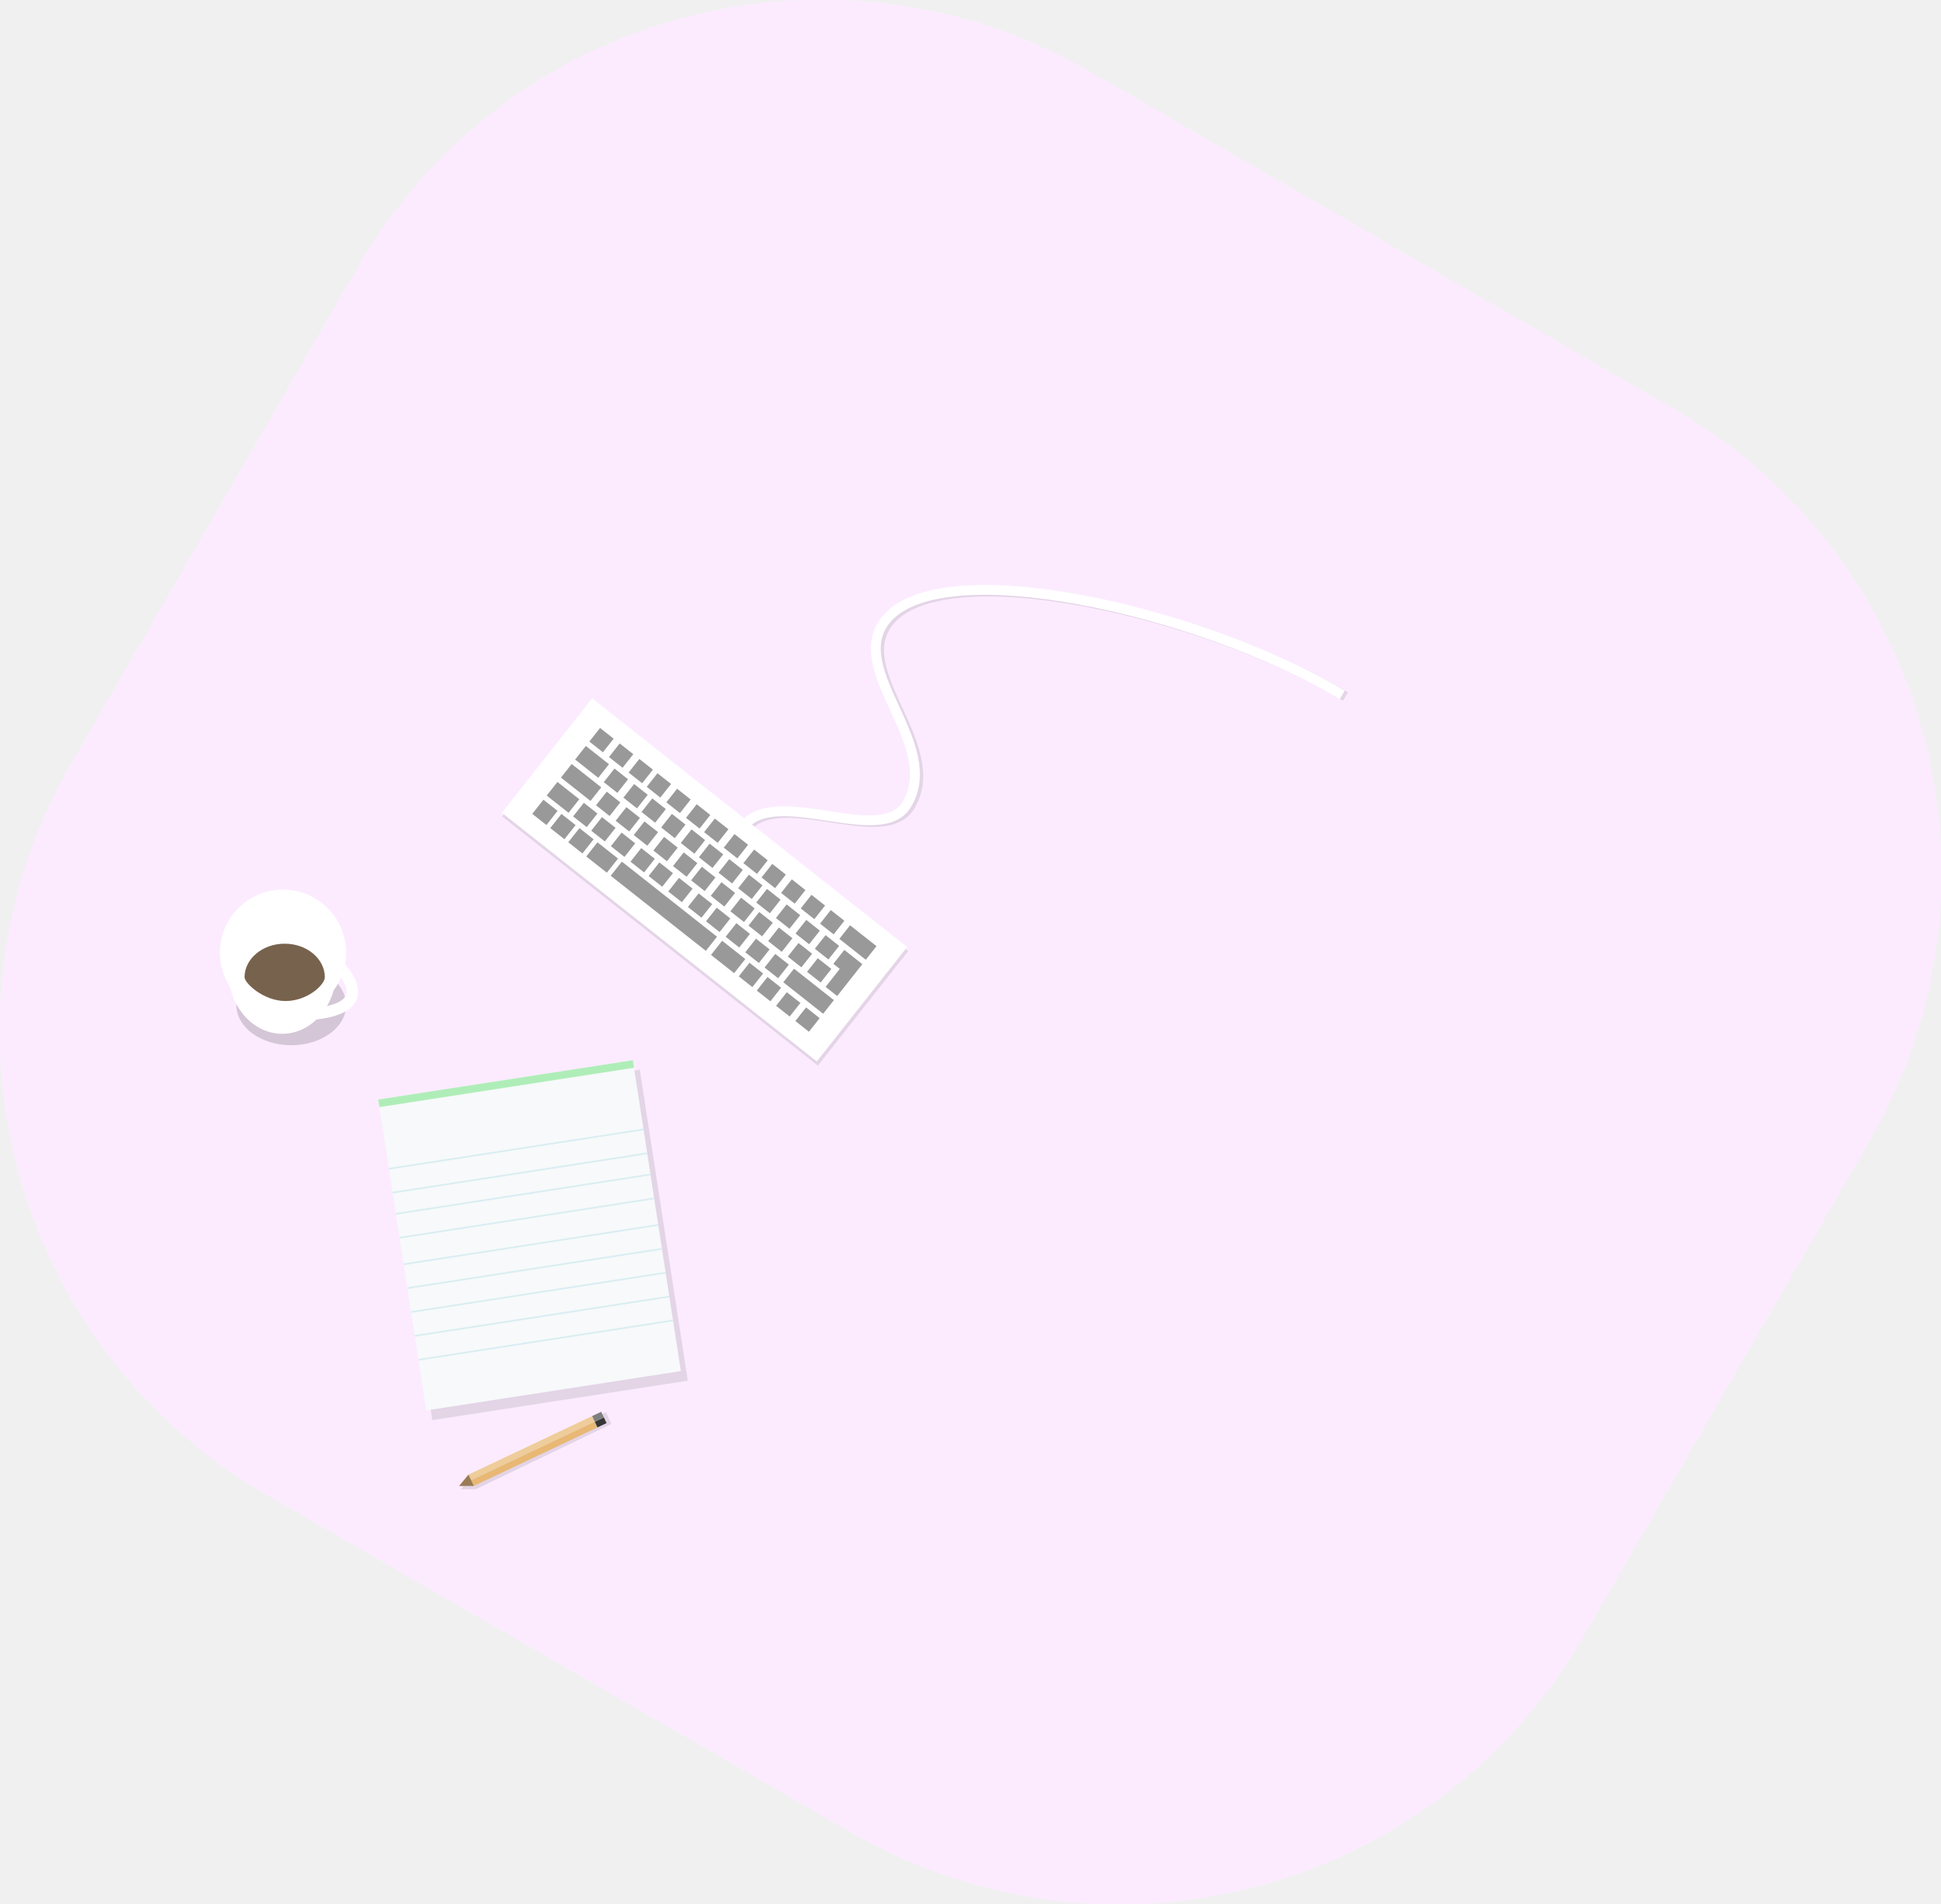
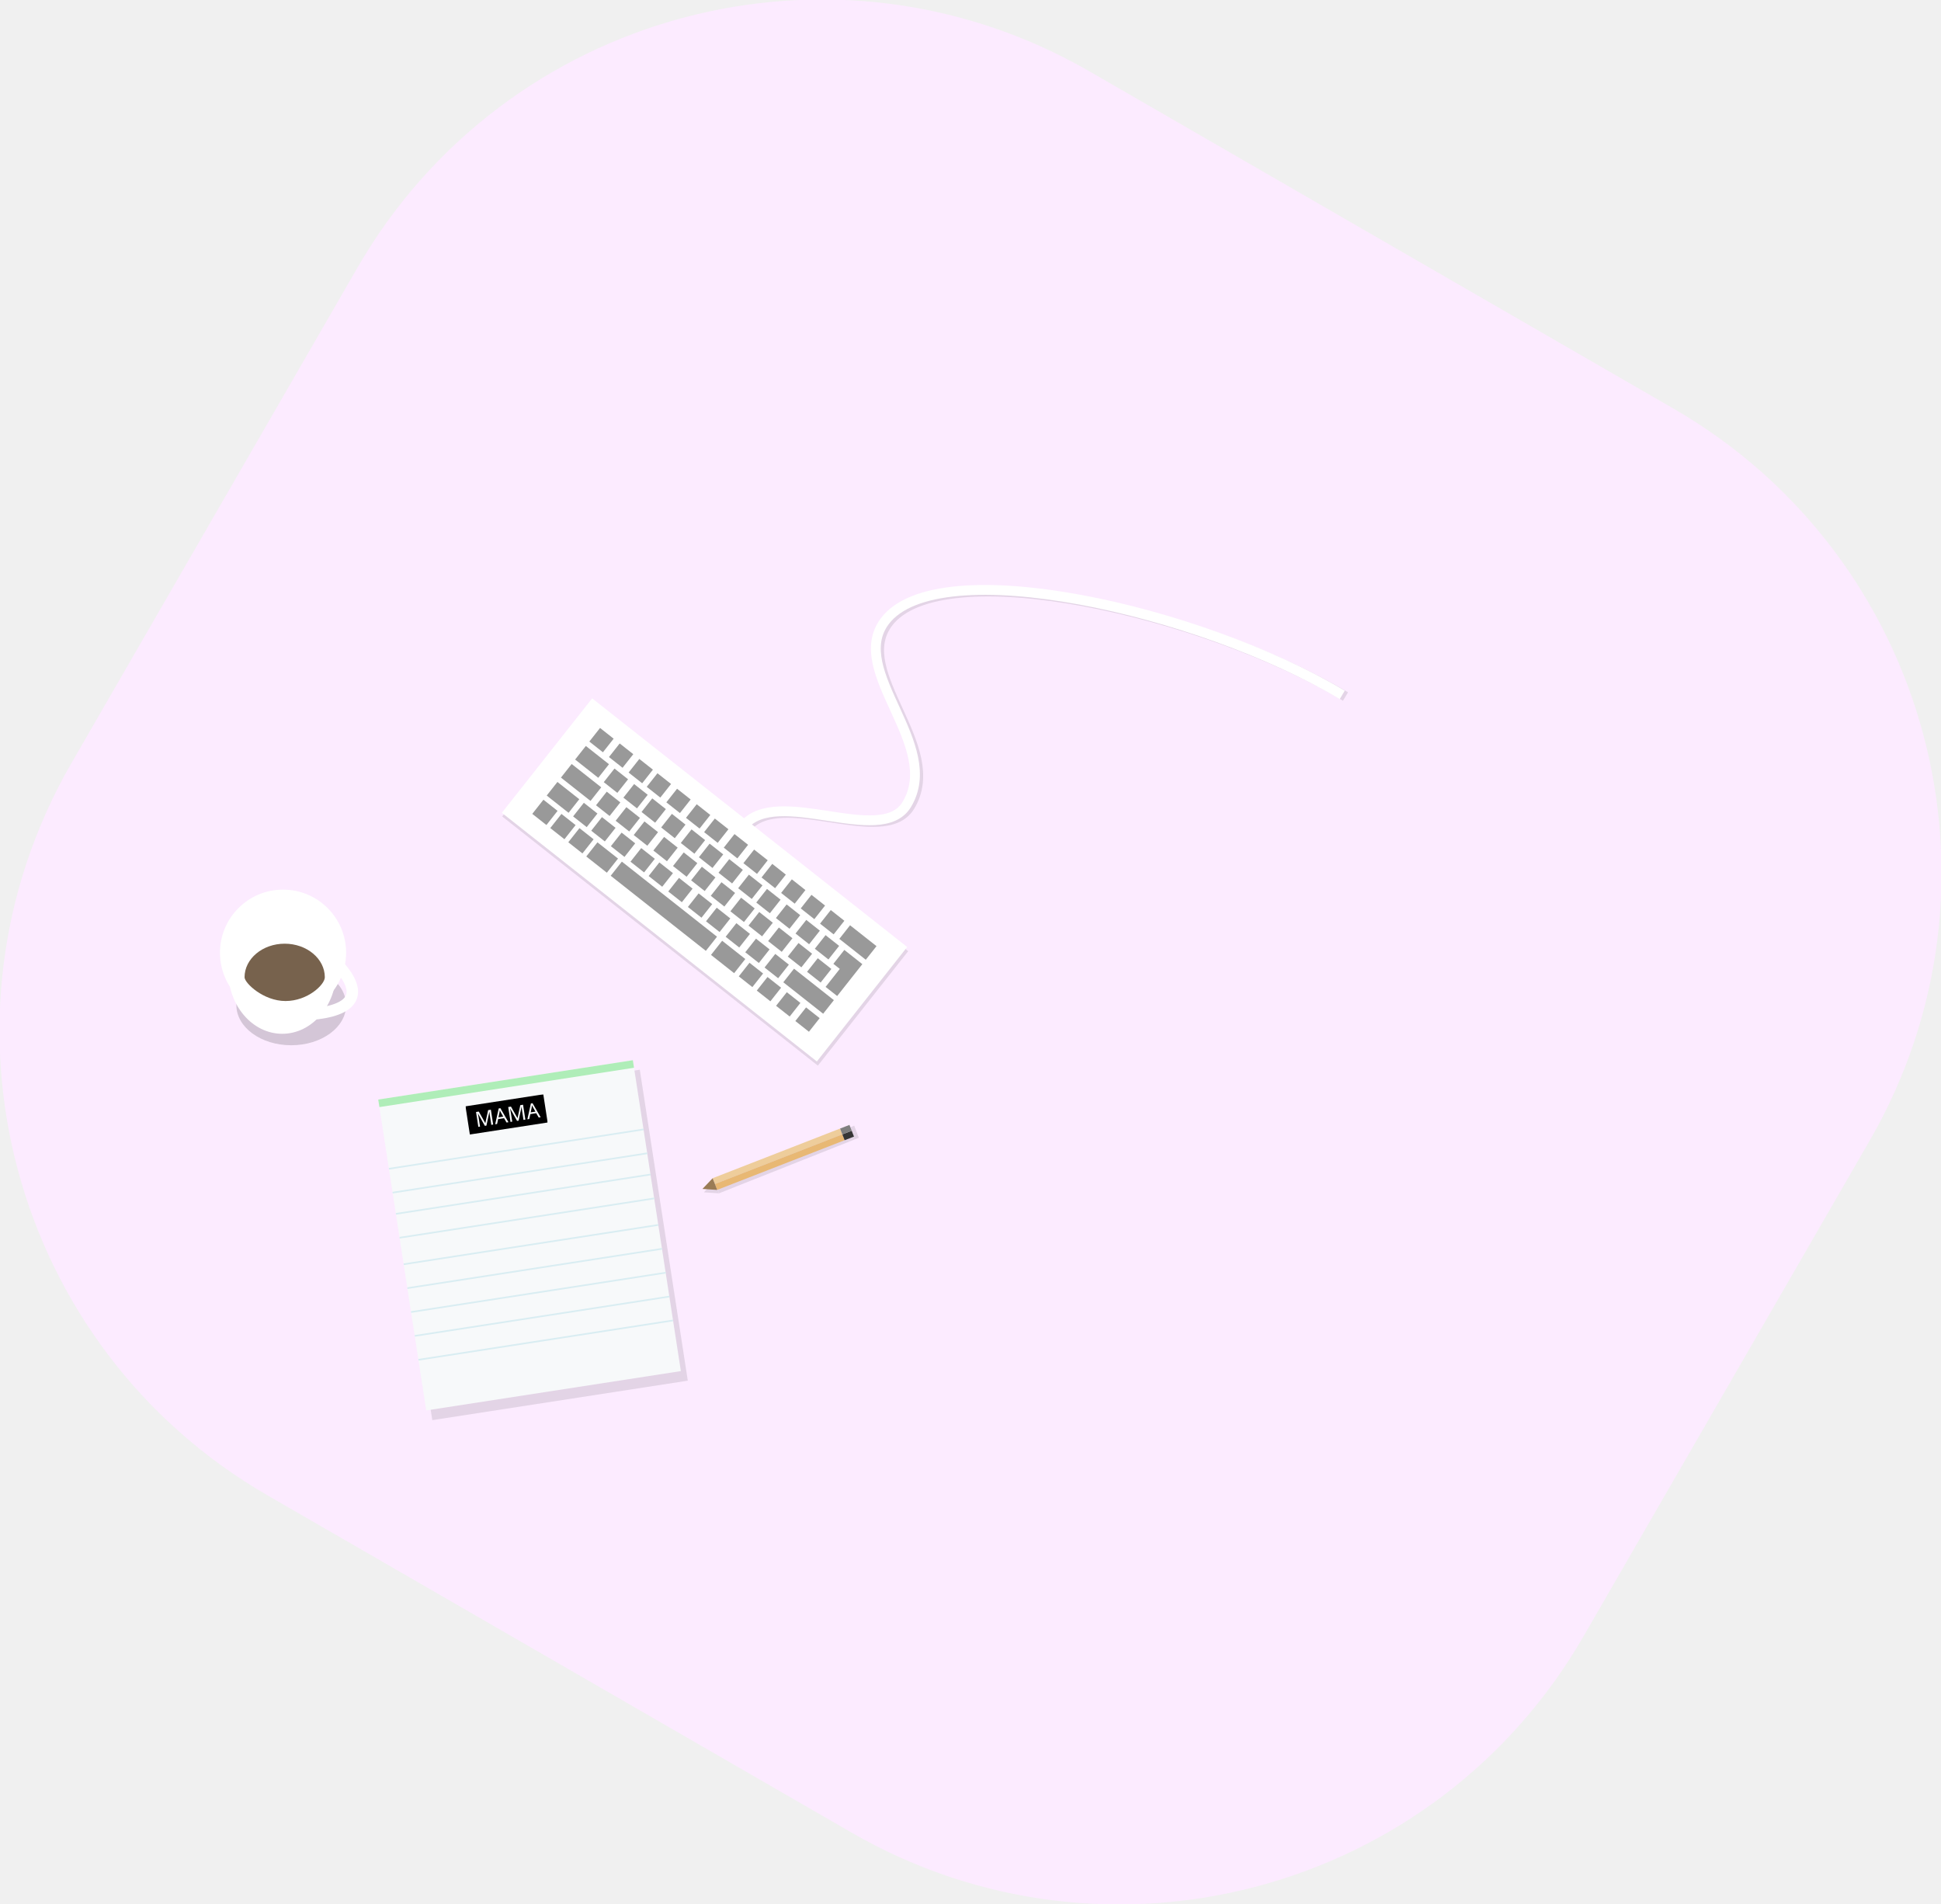
<svg xmlns="http://www.w3.org/2000/svg" viewBox="0 0 1185.04 1162.24">
  <defs>
-     <style>.cls-1{fill:#fcebff;}.cls-2{opacity:0.16;}.cls-3{fill:#fff;}.cls-15,.cls-16,.cls-4,.cls-9{fill:none;stroke-miterlimit:10;}.cls-16,.cls-4{stroke:#fff;}.cls-4{stroke-width:7px;}.cls-5{fill:#77624d;}.cls-15,.cls-6{opacity:0.1;}.cls-7{fill:#f7f9fa;}.cls-8{fill:#afedb8;}.cls-9{stroke:#d9edf2;}.cls-10{fill:#eecd9b;}.cls-11{fill:#e8b874;}.cls-12{fill:#997b55;}.cls-13{fill:#363636;}.cls-14{fill:#7f7f7f;}.cls-15{stroke:#000;}.cls-15,.cls-16{stroke-width:6px;}.cls-17{opacity:0.4;}</style>
+     <style>.cls-1{font-size:12.86px;font-family:FugazOne-Regular, Fugaz One;}.cls-1,.cls-4{fill:#fff;}.cls-2{fill:#fcebff;}.cls-3{opacity:0.16;}.cls-15,.cls-16,.cls-5,.cls-9{fill:none;stroke-miterlimit:10;}.cls-16,.cls-5{stroke:#fff;}.cls-5{stroke-width:7px;}.cls-15,.cls-6{opacity:0.1;}.cls-7{fill:#f7f9fa;}.cls-8{fill:#afedb8;}.cls-9{stroke:#d9edf2;}.cls-10{fill:#eecd9b;}.cls-11{fill:#e8b874;}.cls-12{fill:#997b55;}.cls-13{fill:#363636;}.cls-14{fill:#7f7f7f;}.cls-15{stroke:#000;}.cls-15,.cls-16{stroke-width:6px;}.cls-17{opacity:0.4;}.cls-18{mask:url(#mask);}.cls-19{fill:#77624d;}.cls-20{filter:url(#luminosity-invert-noclip);}</style>
+     <filter id="luminosity-invert-noclip" x="284.22" y="668.02" width="50.14" height="25.43" filterUnits="userSpaceOnUse" color-interpolation-filters="sRGB">
+       <feColorMatrix values="-1 0 0 0 1 0 -1 0 0 1 0 0 -1 0 1 0 0 0 1 0" result="invert" />
+       <feFlood flood-color="#fff" result="bg" />
+       <feBlend in="invert" in2="bg" />
+     </filter>
+     <mask id="mask" x="284.22" y="668.02" width="50.14" height="25.43" maskUnits="userSpaceOnUse">
+       <g class="cls-20">
+         <text class="cls-1" transform="translate(290.8 688.08) rotate(-8.78)">MAMA</text>
+       </g>
+     </mask>
  </defs>
  <g id="Lag_2" data-name="Lag 2">
    <g id="Lag_1-2" data-name="Lag 1">
-       <rect class="cls-1" x="90.67" y="48.12" width="1003.7" height="1066" rx="327.15" ry="327.15" transform="translate(-207 803.7) rotate(-60)" />
-       <ellipse class="cls-2" cx="177.81" cy="613.57" rx="33.5" ry="24.5" />
-       <circle class="cls-3" cx="172.81" cy="581.57" r="38.5" />
-       <ellipse class="cls-3" cx="172.31" cy="592.57" rx="33" ry="38.5" />
-       <path class="cls-4" d="M195.38,579.07s51.39,38.08-11.7,40.46" />
-       <path class="cls-5" d="M198.31,596.57c0,4.5-10.47,14.5-24,14.5s-25-11-25-14.5c0-11.32,11-20.5,24.5-20.5S198.31,585.25,198.31,596.57Z" />
+       <rect class="cls-2" x="90.67" y="48.12" width="1003.7" height="1066" rx="327.15" ry="327.15" transform="translate(-207 803.7) rotate(-60)" />
+       <ellipse class="cls-3" cx="177.81" cy="613.57" rx="33.5" ry="24.5" />
+       <circle class="cls-4" cx="172.81" cy="581.57" r="38.5" />
+       <ellipse class="cls-4" cx="172.31" cy="592.57" rx="33" ry="38.5" />
+       <path class="cls-5" d="M195.38,579.07s51.39,38.08-11.7,40.46" />
      <rect class="cls-6" x="248.37" y="663.92" width="157.84" height="192.07" transform="translate(-112.18 58.87) rotate(-8.78)" />
      <rect class="cls-7" x="244.67" y="658.07" width="157.3" height="192.03" transform="translate(-111.33 58.2) rotate(-8.78)" />
      <rect class="cls-8" x="230.37" y="659.17" width="157.3" height="4.66" transform="translate(-97.37 54.93) rotate(-8.78)" />
      <line class="cls-9" x1="237.45" y1="713.46" x2="392.93" y2="689.44" />
      <line class="cls-9" x1="239.7" y1="728.04" x2="395.18" y2="704.02" />
      <line class="cls-9" x1="241.7" y1="740.99" x2="397.18" y2="716.97" />
      <line class="cls-9" x1="243.96" y1="755.57" x2="399.43" y2="731.55" />
      <line class="cls-9" x1="246.46" y1="771.76" x2="401.94" y2="747.75" />
      <line class="cls-9" x1="248.71" y1="786.34" x2="404.19" y2="762.32" />
      <line class="cls-9" x1="250.96" y1="800.92" x2="406.44" y2="776.9" />
      <line class="cls-9" x1="255.47" y1="830.07" x2="410.94" y2="806.05" />
      <line class="cls-9" x1="253.21" y1="815.49" x2="408.69" y2="791.47" />
      <g class="cls-6">
-         <polygon points="288.85 905.48 287.18 901.9 364.32 864.79 365.99 868.38 288.85 905.48" />
-         <polygon points="290.52 909.07 288.85 905.48 365.99 868.38 367.66 871.97 290.52 909.07" />
-         <polygon points="281.31 909.11 287.18 901.9 290.52 909.07 281.31 909.11" />
-         <polygon points="371.65 865.66 373.32 869.25 367.66 871.97 365.99 868.38 371.65 865.66" />
-         <polygon points="369.98 862.07 371.65 865.66 365.99 868.38 364.32 864.79 369.98 862.07" />
+         <polygon points="437.53 724.76 436.12 721.07 515.68 689.49 517.1 693.18 437.53 724.76" />
+         <polygon points="438.94 728.46 437.53 724.76 517.1 693.18 518.51 696.88 438.94 728.46" />
+         <polygon points="429.75 727.85 436.12 721.07 438.94 728.46 429.75 727.85" />
+         <polygon points="522.94 690.87 524.35 694.56 518.51 696.88 517.1 693.18 522.94 690.87" />
+         <polygon points="521.52 687.17 522.94 690.87 517.1 693.18 515.68 689.49 521.52 687.17" />
      </g>
-       <rect class="cls-10" x="322.68" y="842.26" width="3.82" height="83.52" transform="translate(984.75 212.43) rotate(64.67)" />
-       <rect class="cls-11" x="324.31" y="845.72" width="3.82" height="83.52" transform="translate(988.81 212.93) rotate(64.67)" />
-       <polygon class="cls-12" points="280.28 907.11 286.02 900.16 289.3 907.07 280.28 907.11" />
-       <rect class="cls-13" x="364.83" y="865.24" width="3.82" height="6.13" transform="translate(994.66 165.34) rotate(64.67)" />
-       <rect class="cls-14" x="363.19" y="861.78" width="3.82" height="6.13" transform="translate(990.6 164.84) rotate(64.67)" />
+       <rect class="cls-10" x="472.78" y="664.11" width="3.82" height="83.52" transform="translate(960.02 7.27) rotate(68.71)" />
+       <rect class="cls-11" x="474.17" y="667.67" width="3.82" height="83.52" transform="translate(964.23 8.24) rotate(68.71)" />
+       <polygon class="cls-12" points="428.87 725.78 435.09 719.25 437.87 726.38 428.87 725.78" />
+       <rect class="cls-13" x="515.94" y="690.09" width="3.82" height="6.13" transform="translate(975.66 -41.03) rotate(68.71)" />
+       <rect class="cls-14" x="514.55" y="686.53" width="3.82" height="6.13" transform="translate(971.46 -42.01) rotate(68.71)" />
      <rect class="cls-6" x="386.03" y="416.74" width="89" height="245.53" transform="translate(-259.69 543.26) rotate(-51.72)" />
      <path class="cls-15" d="M455.73,505.36c20.49-25.28,84,12.84,99.81-13.16,22.11-36.39-36.36-81.35-13.33-112,32.31-43,192.39-7,279.27,45" />
      <path class="cls-16" d="M453.73,504.36c20.49-25.28,84,12.84,99.81-13.16,22.11-36.39-36.36-81.35-13.33-112,32.31-43,192.39-7,279.27,45" />
-       <rect class="cls-3" x="385.63" y="414.61" width="89" height="245" transform="translate(-257.97 542.04) rotate(-51.72)" />
+       <rect class="cls-4" x="385.63" y="414.61" width="89" height="245" transform="translate(-257.97 542.04) rotate(-51.72)" />
      <g class="cls-17">
        <rect x="361.96" y="446.52" width="10.57" height="10.57" transform="translate(358.84 -130.37) rotate(38.28)" />
        <rect x="352.49" y="459.81" width="18" height="10.57" transform="translate(365.83 -123.95) rotate(38.28)" />
        <rect x="349.5" y="466.13" width="10.57" height="23" transform="translate(-239.95 460.26) rotate(-51.72)" />
        <rect x="335.25" y="481.48" width="17" height="10.57" transform="translate(375.44 -108.3) rotate(38.28)" />
        <rect x="373.95" y="455.97" width="10.57" height="10.57" transform="translate(367.27 -135.76) rotate(38.28)" />
        <rect x="385.93" y="465.43" width="10.57" height="10.57" transform="translate(375.71 -141.15) rotate(38.28)" />
        <rect x="397" y="474.16" width="10.57" height="10.57" transform="translate(383.5 -146.13) rotate(38.28)" />
        <rect x="408.98" y="483.62" width="10.57" height="10.57" transform="translate(391.93 -151.52) rotate(38.28)" />
        <rect x="420.97" y="493.08" width="10.57" height="10.57" transform="translate(400.37 -156.91) rotate(38.28)" />
        <rect x="432.03" y="501.81" width="10.57" height="10.57" transform="translate(408.16 -161.89) rotate(38.28)" />
        <rect x="444.02" y="511.27" width="10.57" height="10.57" transform="translate(-234.53 549.27) rotate(-51.72)" />
        <rect x="456.01" y="520.73" width="10.57" height="10.57" transform="translate(-237.4 562.28) rotate(-51.72)" />
        <rect x="467.07" y="529.46" width="10.57" height="10.57" transform="translate(-240.04 574.29) rotate(-51.72)" />
        <rect x="479.06" y="538.92" width="10.57" height="10.57" transform="translate(441.25 -183.04) rotate(38.28)" />
        <rect x="491.04" y="548.38" width="10.57" height="10.57" transform="translate(449.69 -188.43) rotate(38.28)" />
        <rect x="502.82" y="557.67" width="10.57" height="10.57" transform="translate(457.98 -193.73) rotate(38.28)" />
        <rect x="513.52" y="570.06" width="20.57" height="10.57" transform="translate(469.03 -200.79) rotate(38.28)" />
        <polygon points="511.12 608.02 504.05 602.45 512.72 591.46 508.8 588.36 515.49 579.88 526.48 588.56 511.12 608.02" />
        <rect x="370.77" y="471.3" width="10.57" height="10.57" transform="translate(376.08 -130.5) rotate(38.28)" />
        <rect x="382.76" y="480.76" width="10.57" height="10.57" transform="translate(384.52 -135.89) rotate(38.28)" />
        <rect x="393.82" y="489.49" width="10.57" height="10.57" transform="translate(-236.54 501.57) rotate(-51.72)" />
        <rect x="405.81" y="498.95" width="10.57" height="10.57" transform="translate(-239.4 514.58) rotate(-51.72)" />
        <rect x="417.79" y="508.41" width="10.57" height="10.57" transform="translate(-242.27 527.59) rotate(-51.72)" />
        <rect x="428.86" y="517.14" width="10.57" height="10.57" transform="translate(416.97 -156.63) rotate(38.28)" />
        <rect x="440.84" y="526.6" width="10.57" height="10.57" transform="translate(425.4 -162.02) rotate(38.28)" />
        <rect x="452.83" y="536.06" width="10.57" height="10.57" transform="translate(433.84 -167.41) rotate(38.28)" />
        <rect x="463.89" y="544.79" width="10.57" height="10.57" transform="translate(441.63 -172.39) rotate(38.28)" />
        <rect x="475.88" y="554.25" width="10.57" height="10.57" transform="translate(450.06 -177.78) rotate(38.28)" />
        <rect x="487.86" y="563.7" width="10.57" height="10.57" transform="translate(458.5 -183.17) rotate(38.28)" />
        <rect x="499.64" y="573" width="10.57" height="10.57" transform="translate(466.79 -188.47) rotate(38.28)" />
        <rect x="366.02" y="485.39" width="10.57" height="10.57" transform="translate(-243.89 478.19) rotate(-51.72)" />
        <rect x="378.01" y="494.85" width="10.57" height="10.57" transform="translate(-246.76 491.2) rotate(-51.72)" />
        <rect x="389.07" y="503.58" width="10.57" height="10.57" transform="translate(400.01 -134.9) rotate(38.28)" />
        <rect x="401.06" y="513.04" width="10.57" height="10.57" transform="translate(408.45 -140.29) rotate(38.28)" />
        <rect x="413.05" y="522.5" width="10.57" height="10.57" transform="translate(416.89 -145.68) rotate(38.28)" />
        <rect x="424.11" y="531.23" width="10.57" height="10.57" transform="translate(424.67 -150.66) rotate(38.28)" />
        <rect x="436.1" y="540.68" width="10.57" height="10.57" transform="translate(433.11 -156.05) rotate(38.28)" />
        <rect x="448.08" y="550.14" width="10.57" height="10.57" transform="translate(441.55 -161.44) rotate(38.28)" />
        <rect x="459.14" y="558.87" width="10.57" height="10.57" transform="translate(449.33 -166.42) rotate(38.28)" />
        <rect x="471.13" y="568.33" width="10.57" height="10.57" transform="translate(457.77 -171.81) rotate(38.28)" />
        <rect x="483.12" y="577.79" width="10.57" height="10.57" transform="translate(466.21 -177.2) rotate(38.28)" />
        <rect x="494.89" y="587.08" width="10.57" height="10.57" transform="translate(474.49 -182.5) rotate(38.28)" />
        <rect x="478.19" y="599.8" width="31" height="10.57" transform="translate(480.98 -175.75) rotate(38.28)" />
        <rect x="352.07" y="492.21" width="10.57" height="10.57" transform="translate(385.01 -114.42) rotate(38.28)" />
        <rect x="327.22" y="490.41" width="11" height="11" transform="translate(378.73 -99.5) rotate(38.28)" />
        <rect x="338.21" y="499.08" width="11" height="11" transform="translate(386.47 -104.44) rotate(38.28)" />
        <rect x="349.2" y="507.75" width="11" height="11" transform="translate(394.21 -109.39) rotate(38.28)" />
        <rect x="359.65" y="517.97" width="16" height="11" transform="translate(403.32 -115.21) rotate(38.28)" />
        <rect x="435.58" y="578.68" width="18" height="11" transform="translate(457.47 -149.82) rotate(38.28)" />
        <rect x="368.33" y="547.71" width="74" height="11" transform="translate(429.84 -132.16) rotate(38.28)" />
        <rect x="363.13" y="500.94" width="10.57" height="10.57" transform="translate(392.8 -119.39) rotate(38.28)" />
        <rect x="375.12" y="510.4" width="10.57" height="10.57" transform="translate(401.24 -124.79) rotate(38.28)" />
        <rect x="387.1" y="519.86" width="10.57" height="10.57" transform="translate(409.67 -130.18) rotate(38.28)" />
        <rect x="398.17" y="528.59" width="10.57" height="10.57" transform="translate(417.46 -135.15) rotate(38.28)" />
        <rect x="410.15" y="538.05" width="10.57" height="10.57" transform="translate(425.9 -140.55) rotate(38.28)" />
        <rect x="422.14" y="547.5" width="10.57" height="10.57" transform="translate(434.33 -145.94) rotate(38.28)" />
        <rect x="433.2" y="556.24" width="10.57" height="10.57" transform="translate(442.12 -150.91) rotate(38.28)" />
        <rect x="445.19" y="565.69" width="10.57" height="10.57" transform="translate(450.56 -156.31) rotate(38.28)" />
        <rect x="457.17" y="575.15" width="10.57" height="10.57" transform="translate(458.99 -161.7) rotate(38.28)" />
        <rect x="453.21" y="589.86" width="10.57" height="10.57" transform="translate(467.25 -156.08) rotate(38.28)" />
        <rect x="464.2" y="598.53" width="10.57" height="10.57" transform="translate(474.99 -161.02) rotate(38.28)" />
        <rect x="475.98" y="607.82" width="10.57" height="10.57" transform="translate(483.28 -166.32) rotate(38.28)" />
        <rect x="487.75" y="617.12" width="10.57" height="10.57" transform="translate(491.56 -171.62) rotate(38.28)" />
        <rect x="468.95" y="584.45" width="10.57" height="10.57" transform="translate(467.28 -166.99) rotate(38.28)" />
      </g>
+       <g class="cls-18">
+         <rect x="285.27" y="671.58" width="48.05" height="17.4" transform="translate(-100.23 55.19) rotate(-8.78)" />
+       </g>
+       <path class="cls-19" d="M198.31,596.57c0,4.5-10.47,14.5-24,14.5s-25-11-25-14.5c0-11.32,11-20.5,24.5-20.5S198.31,585.25,198.31,596.57Z" />
    </g>
  </g>
</svg>
